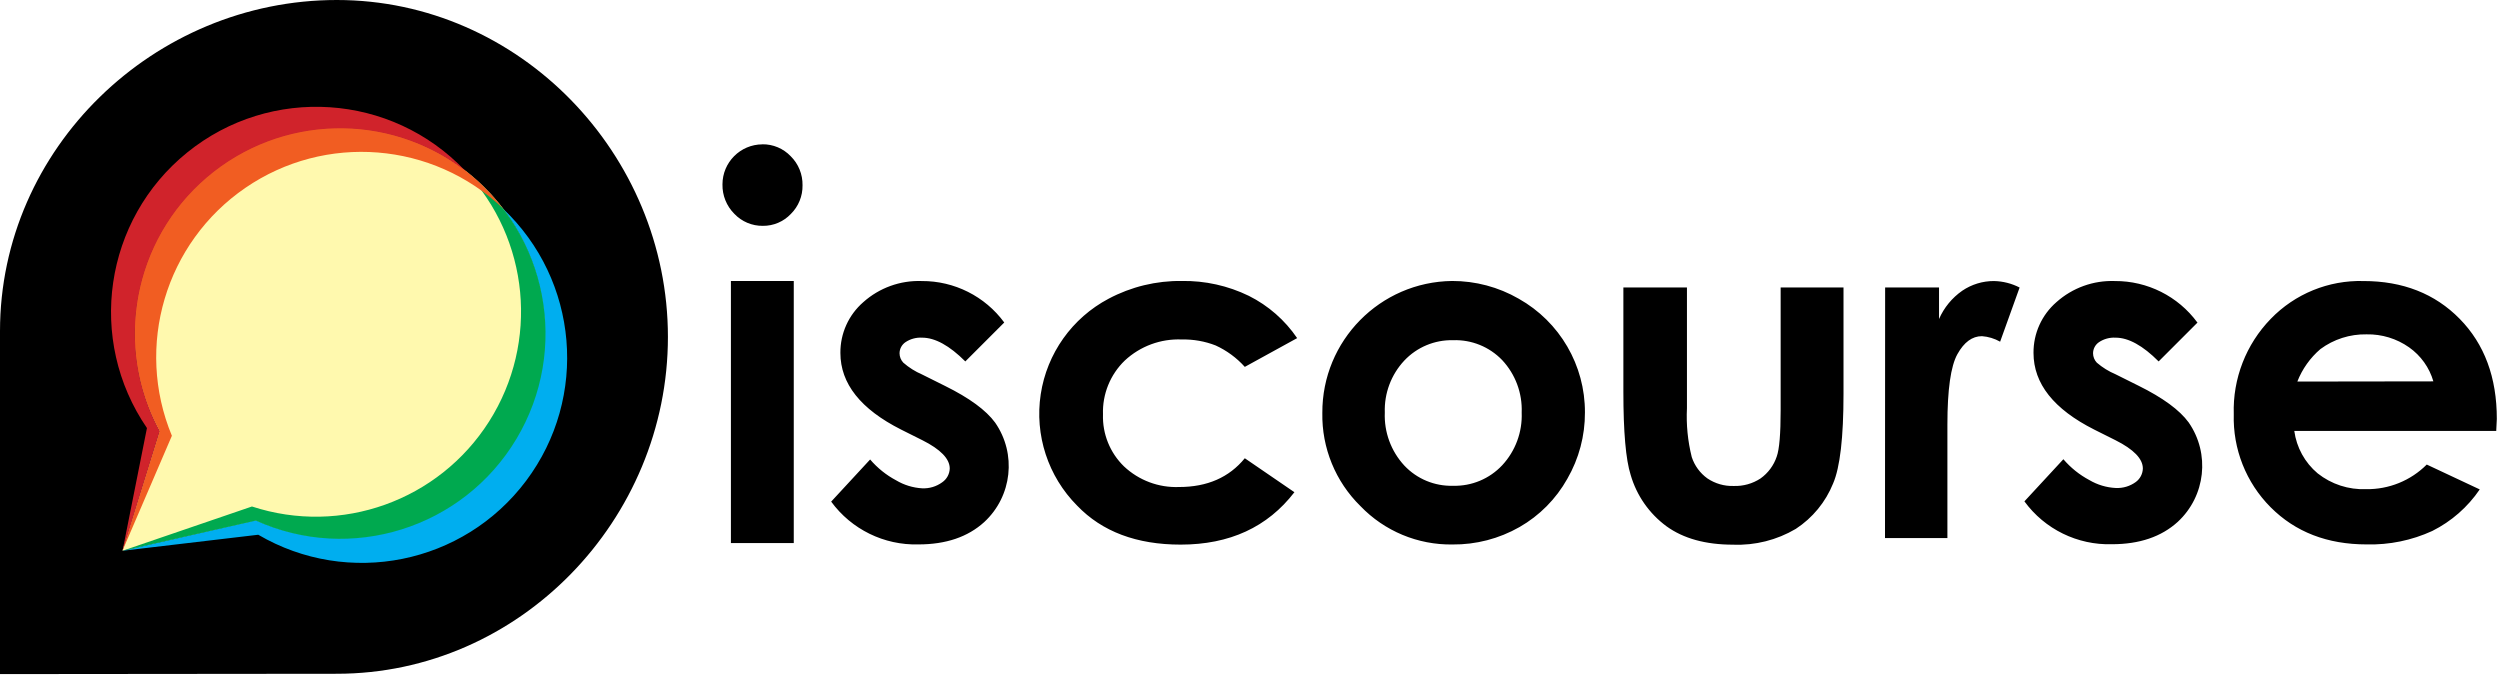
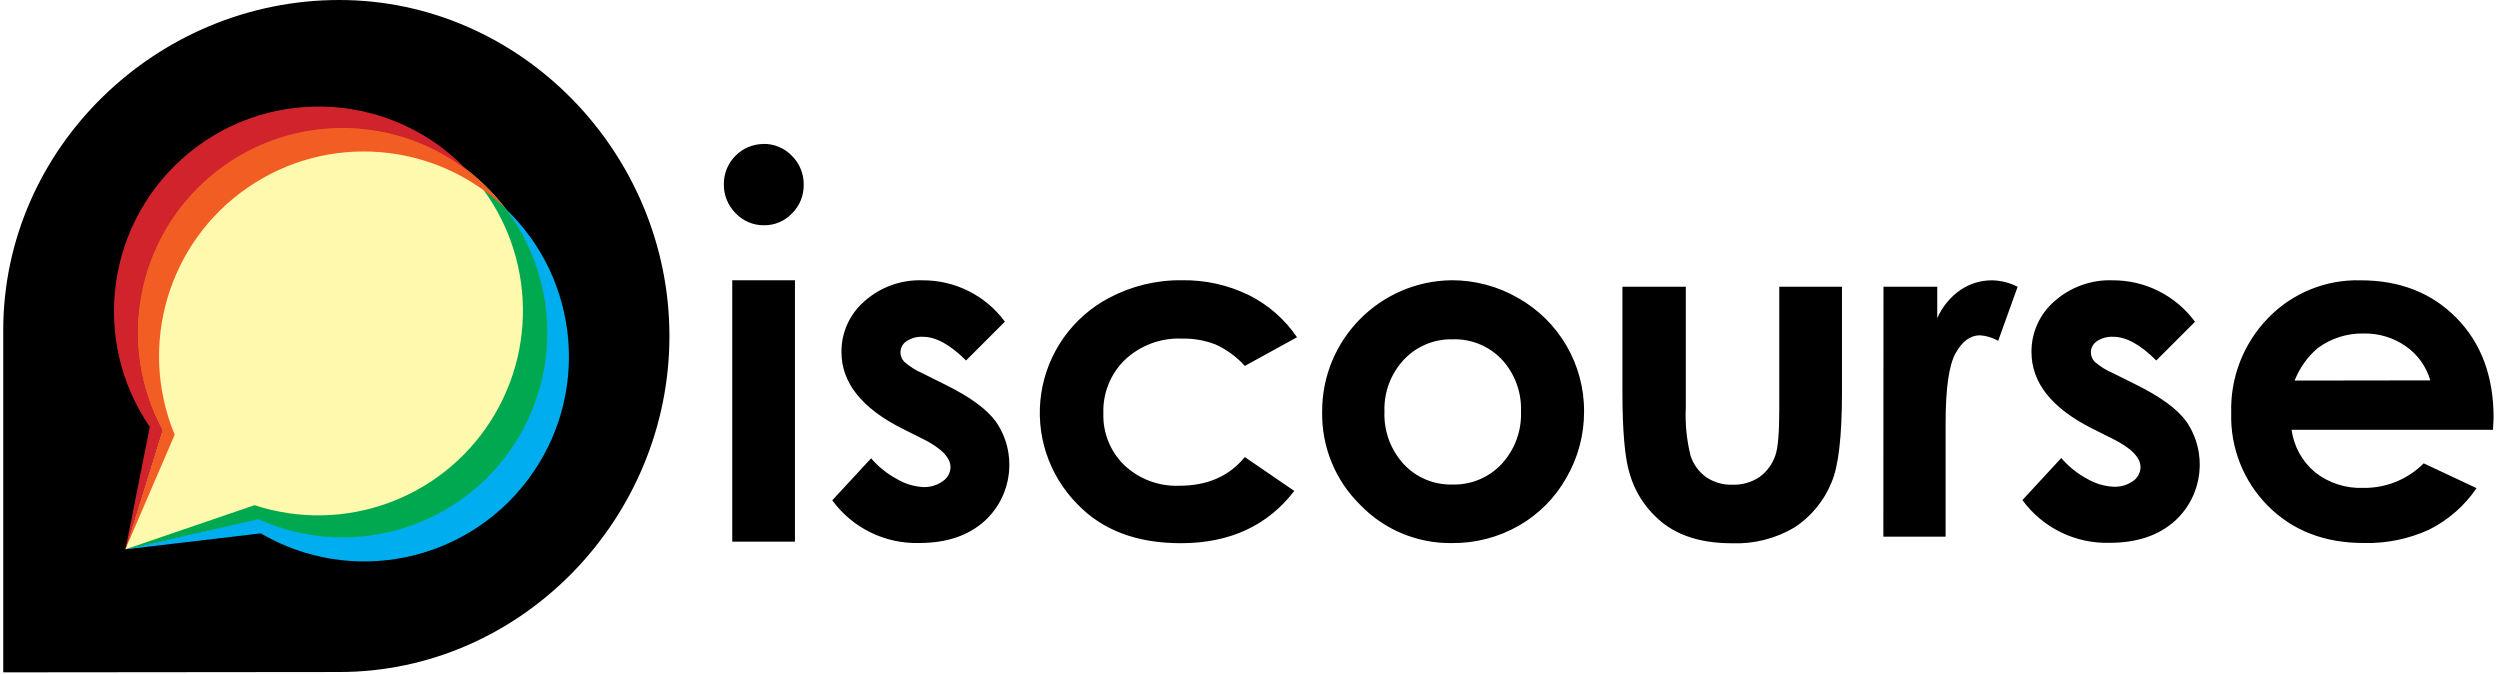
- <svg xmlns="http://www.w3.org/2000/svg" width="385" height="104" viewBox="0 0 385 104">
+ <svg xmlns="http://www.w3.org/2000/svg" width="193" height="52" viewBox="0 0 385 104">
  <g id="discourse-logo-large" fill="none" fill-rule="nonzero">
    <path fill="#000" d="M117.4 22.22c1.649-.022 3.233.645 4.37 1.84 1.192 1.178 1.85 2.794 1.82 4.47.03 1.658-.621 3.255-1.8 4.42-1.119 1.183-2.681 1.847-4.31 1.83-1.662.023-3.258-.652-4.4-1.86-1.195-1.197-1.852-2.829-1.82-4.52-0-3.4 2.75-6.159 6.15-6.17l-.01-.01zm-4.84 21.05h9.68v40.36h-9.68V43.27zm42.1 6.39l-6 6C146.22 53.22 144 52 142 52c-.902-.052-1.797.19-2.55.69-.573.385-.918 1.03-.92 1.72.003.536.211 1.051.58 1.44.862.755 1.837 1.369 2.89 1.82l3.55 1.77c3.733 1.847 6.3 3.727 7.7 5.64 3.339 4.811 2.623 11.347-1.68 15.32-2.52 2.293-5.897 3.44-10.13 3.44-5.291.146-10.316-2.318-13.44-6.59l6-6.49c1.121 1.311 2.478 2.4 4 3.21 1.216.724 2.587 1.146 4 1.23 1.105.055 2.195-.269 3.09-.92.709-.481 1.144-1.273 1.17-2.13 0-1.493-1.407-2.947-4.22-4.36l-3.26-1.63c-6.24-3.147-9.36-7.083-9.36-11.81-.023-2.997 1.266-5.855 3.53-7.82 2.468-2.205 5.693-3.37 9-3.25 5.01-.027 9.731 2.344 12.7 6.38h.01zm45.1 2.41l-8.06 4.43c-1.255-1.396-2.783-2.519-4.49-3.3-1.656-.646-3.423-.958-5.2-.92-3.246-.142-6.413 1.026-8.79 3.24-2.246 2.165-3.468 5.182-3.36 8.3-.098 3.002 1.075 5.907 3.23 8 2.288 2.157 5.348 3.303 8.49 3.18 4.333 0 7.707-1.477 10.12-4.43l7.64 5.23c-4.14 5.38-9.98 8.07-17.52 8.07-6.787 0-12.1-2-15.94-6-4.484-4.507-6.564-10.873-5.608-17.157C161.229 54.428 165.109 48.969 170.73 46c3.467-1.843 7.344-2.782 11.27-2.73 3.572-.058 7.108.727 10.32 2.29 2.996 1.498 5.557 3.74 7.44 6.51zm23.85-8.8c3.604-.01 7.147.931 10.27 2.73 6.327 3.556 10.231 10.262 10.2 17.52.016 3.583-.919 7.106-2.71 10.21-1.736 3.103-4.283 5.675-7.37 7.44-3.142 1.791-6.703 2.716-10.32 2.68-5.339.08-10.471-2.06-14.17-5.91-3.846-3.773-5.969-8.963-5.87-14.35-.05-11.119 8.882-20.194 20-20.32h-.03zm.16 9.12c-2.835-.066-5.565 1.076-7.51 3.14-2.023 2.163-3.102 5.041-3 8-.124 3.011.956 5.947 3 8.16 1.942 2.067 4.676 3.202 7.51 3.12 2.859.078 5.615-1.073 7.57-3.16 2.041-2.199 3.121-5.122 3-8.12.116-2.982-.964-5.888-3-8.07-1.971-2.054-4.725-3.171-7.57-3.07zM250 44.27h9.79v18.58c-.125 2.536.124 5.077.74 7.54.434 1.319 1.274 2.467 2.4 3.28 1.199.809 2.624 1.219 4.07 1.17 1.456.048 2.891-.354 4.11-1.15 1.177-.833 2.056-2.021 2.51-3.39.4-1.113.6-3.49.6-7.13v-18.9h9.68v16.35c0 6.74-.533 11.35-1.6 13.83-1.155 2.867-3.162 5.31-5.75 7-2.916 1.721-6.267 2.565-9.65 2.43-4.233 0-7.657-.947-10.27-2.84-2.657-1.959-4.594-4.739-5.51-7.91-.747-2.36-1.12-6.627-1.12-12.8V44.27zm40.31 0h8.3v4.86c.767-1.756 2.007-3.265 3.58-4.36 1.443-.978 3.147-1.497 4.89-1.49 1.372.029 2.72.371 3.94 1l-3 8.34c-.859-.487-1.815-.778-2.8-.85-1.493 0-2.753.923-3.78 2.77-1.027 1.847-1.54 5.463-1.54 10.85v17.47h-9.61l.02-38.59zm48.12 5.39l-6 6c-2.433-2.44-4.643-3.66-6.63-3.66-.902-.052-1.797.19-2.55.69-.573.385-.918 1.03-.92 1.72.003.536.211 1.051.58 1.44.864.744 1.839 1.348 2.89 1.79l3.55 1.77c3.733 1.847 6.3 3.727 7.7 5.64 3.335 4.812 2.619 11.345-1.68 15.32-2.52 2.293-5.897 3.44-10.13 3.44-5.307.157-10.35-2.312-13.48-6.6l6-6.49c1.121 1.311 2.477 2.4 4 3.21 1.235.73 2.628 1.148 4.06 1.22 1.105.055 2.195-.269 3.09-.92.665-.488 1.067-1.256 1.09-2.08 0-1.493-1.407-2.947-4.22-4.36l-3.26-1.63c-6.24-3.147-9.36-7.083-9.36-11.81-.023-2.997 1.266-5.855 3.53-7.82 2.468-2.204 5.693-3.369 9-3.25 5.01-.027 9.731 2.344 12.7 6.38h.04zm45.99 16.7h-31.1c.345 2.552 1.628 4.884 3.6 6.54 2.119 1.677 4.77 2.539 7.47 2.43 3.495.053 6.862-1.315 9.33-3.79l8.16 3.83c-1.85 2.723-4.366 4.926-7.31 6.4-3.168 1.452-6.626 2.16-10.11 2.07-6.053 0-10.983-1.91-14.79-5.73-3.778-3.795-5.829-8.977-5.67-14.33-.17-5.459 1.884-10.753 5.69-14.67 3.73-3.862 8.913-5.978 14.28-5.83 6.073 0 11.017 1.943 14.83 5.83s5.717 9.023 5.71 15.41l-.09 1.84zm-9.68-7.63c-.615-2.121-1.934-3.969-3.74-5.24-1.915-1.347-4.209-2.047-6.55-2-2.555-.048-5.055.75-7.11 2.27-1.575 1.35-2.795 3.067-3.55 5l20.95-.03zM51.87 0C23.71 0 0 22.83 0 51v52.81l51.86-.05c28.16 0 51-23.71 51-51.87C102.86 23.73 80 0 51.87 0z" />
    <path fill="#FFF9AE" d="M52.37 19.74c-11.138.007-21.451 5.873-27.15 15.442C19.522 44.752 19.279 56.615 24.58 66.41l-5.72 18.4 20.54-4.64c11.762 5.299 25.564 2.919 34.872-6.013 9.308-8.933 12.253-22.625 7.442-34.595C76.903 27.591 65.301 19.746 52.4 19.74h-.03z" />
    <path fill="#00AEEF" d="M77.087 70.914C68.109 82.24 52.59 86.031 39.4 80.12l-20.54 4.7 20.91-2.47c13.862 8.12 31.61 4.547 41.251-8.304C90.661 61.195 89.125 43.156 77.45 32.12c8.765 11.492 8.616 27.467-.363 38.794z" />
    <path fill="#00A94F" d="M75.319 64.909C67.572 77.111 52.534 82.501 38.8 78l-19.94 6.82 20.54-4.65c14.629 6.608 31.887 1.199 40.127-12.576C87.767 53.818 84.371 36.054 71.63 26.29c9.917 10.514 11.436 26.417 3.689 38.619z" />
    <path fill="#F15D22" d="M26.47 67.11c-5.725-13.799-1.007-29.722 11.311-38.176C50.099 20.481 66.653 21.806 77.47 32.11c-10.018-13.147-28.474-16.356-42.342-7.363C21.26 33.741 16.662 51.901 24.58 66.41l-5.72 18.4 7.61-17.7z" />
    <path fill="#D0232B" d="M24.58 66.41c-7.103-13.121-4.065-29.421 7.288-39.102C43.221 17.627 59.797 17.203 71.63 26.29c-11.351-11.952-29.982-13.176-42.798-2.81C16.015 33.846 13.315 52.32 22.63 65.92l-3.76 18.9 5.71-18.41z" />
  </g>
</svg>
